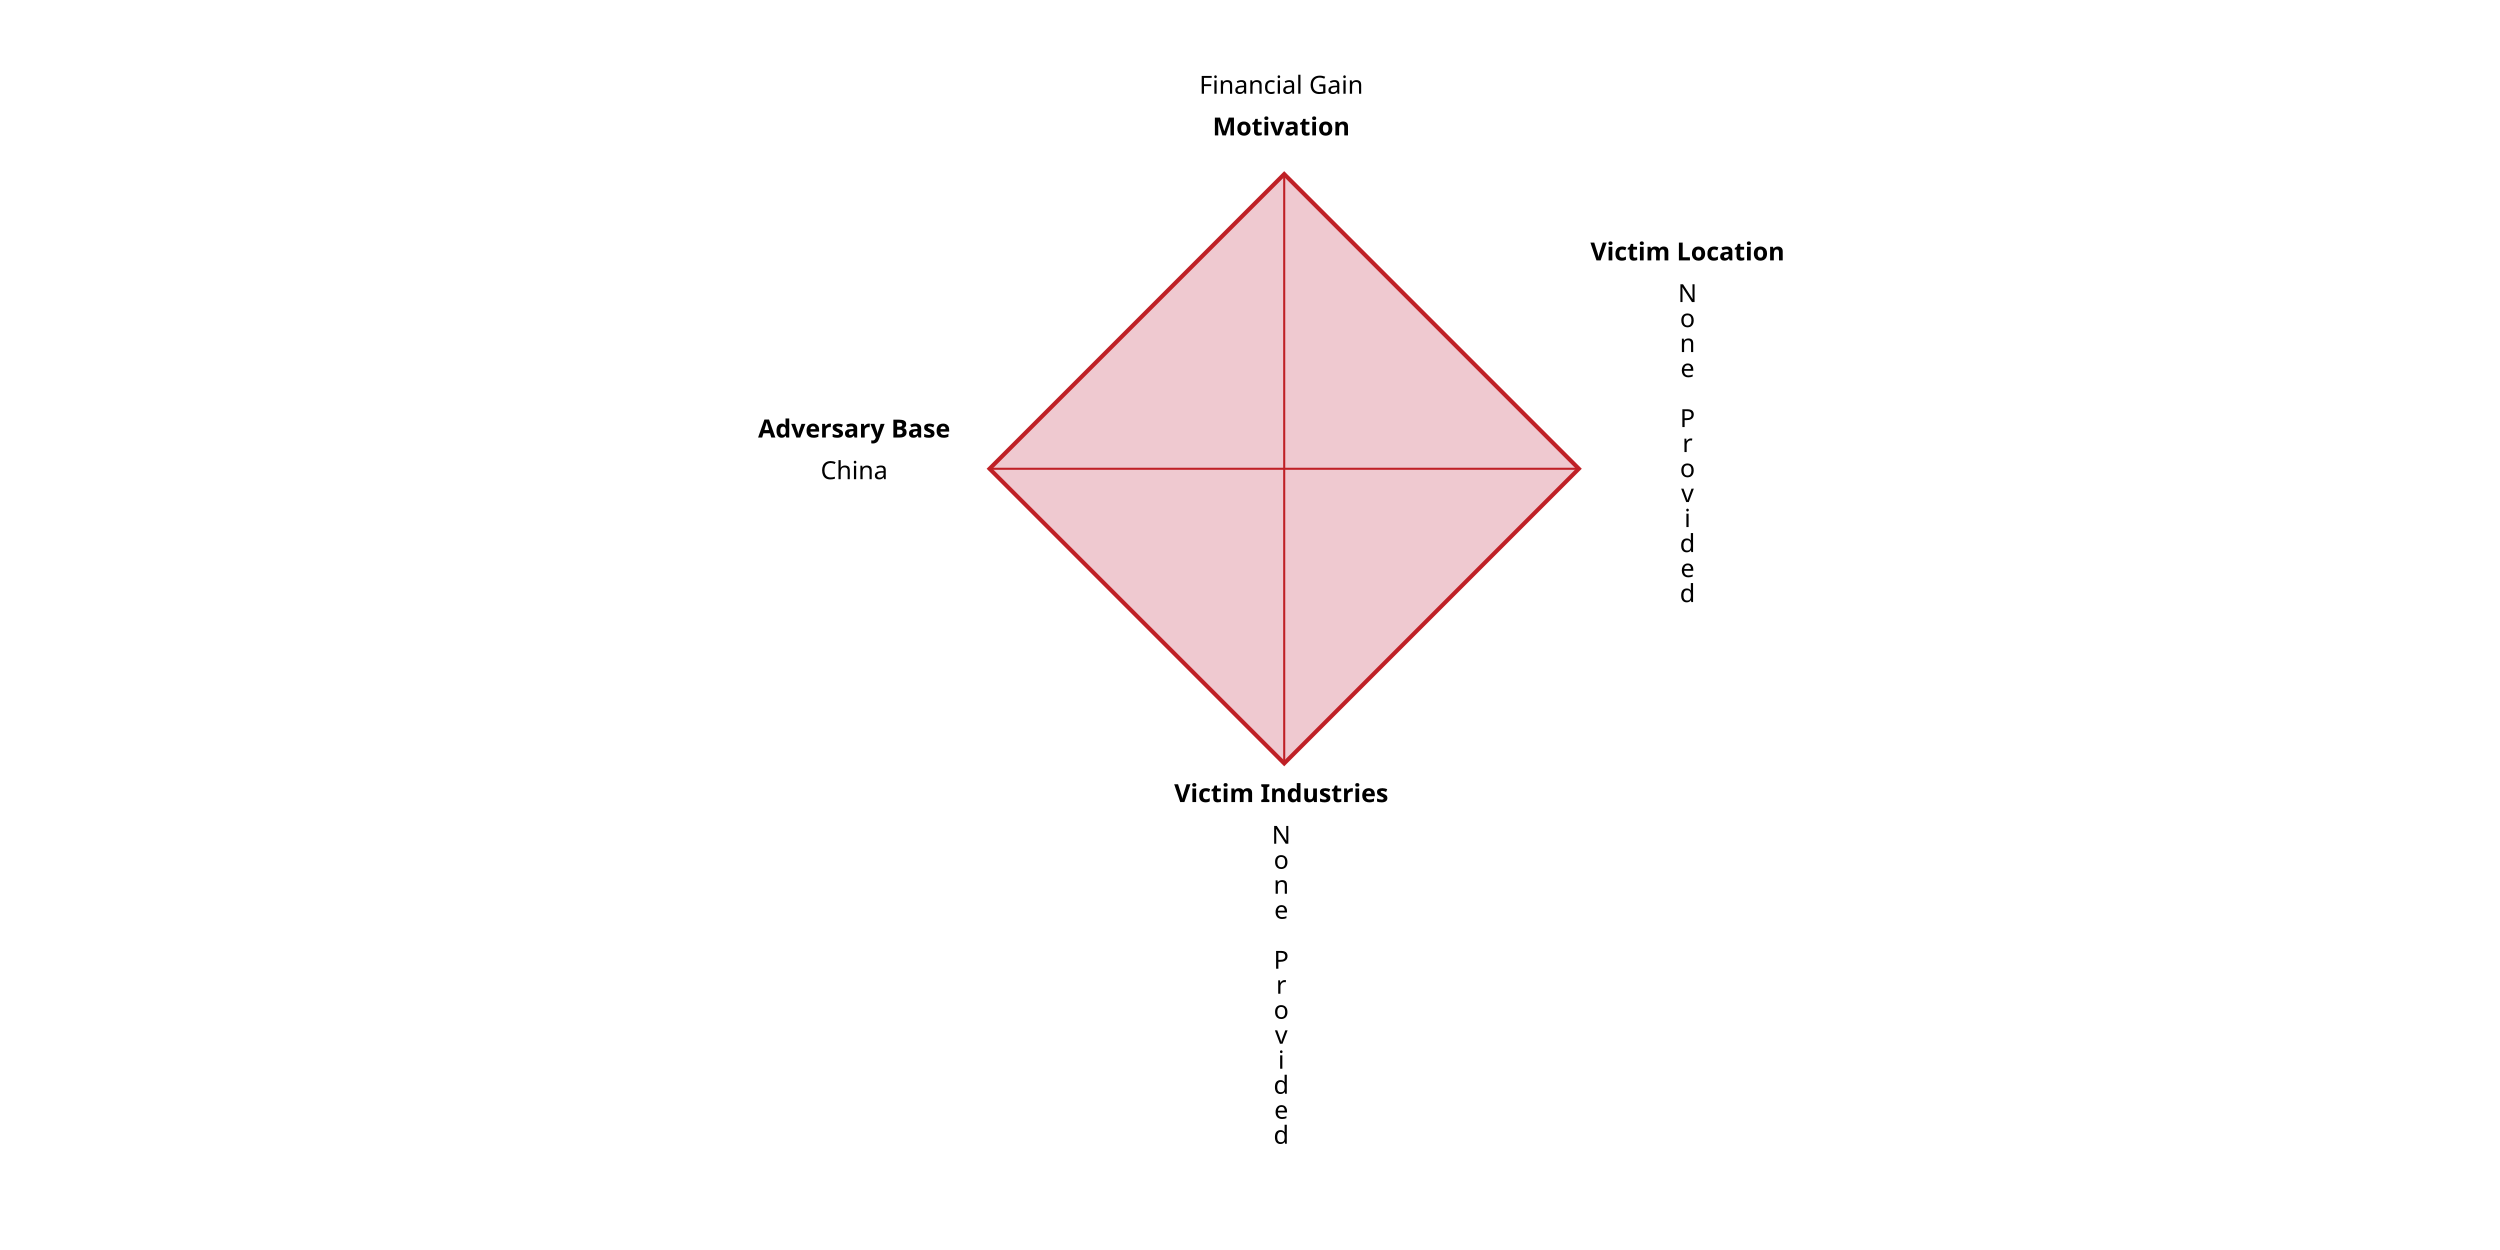
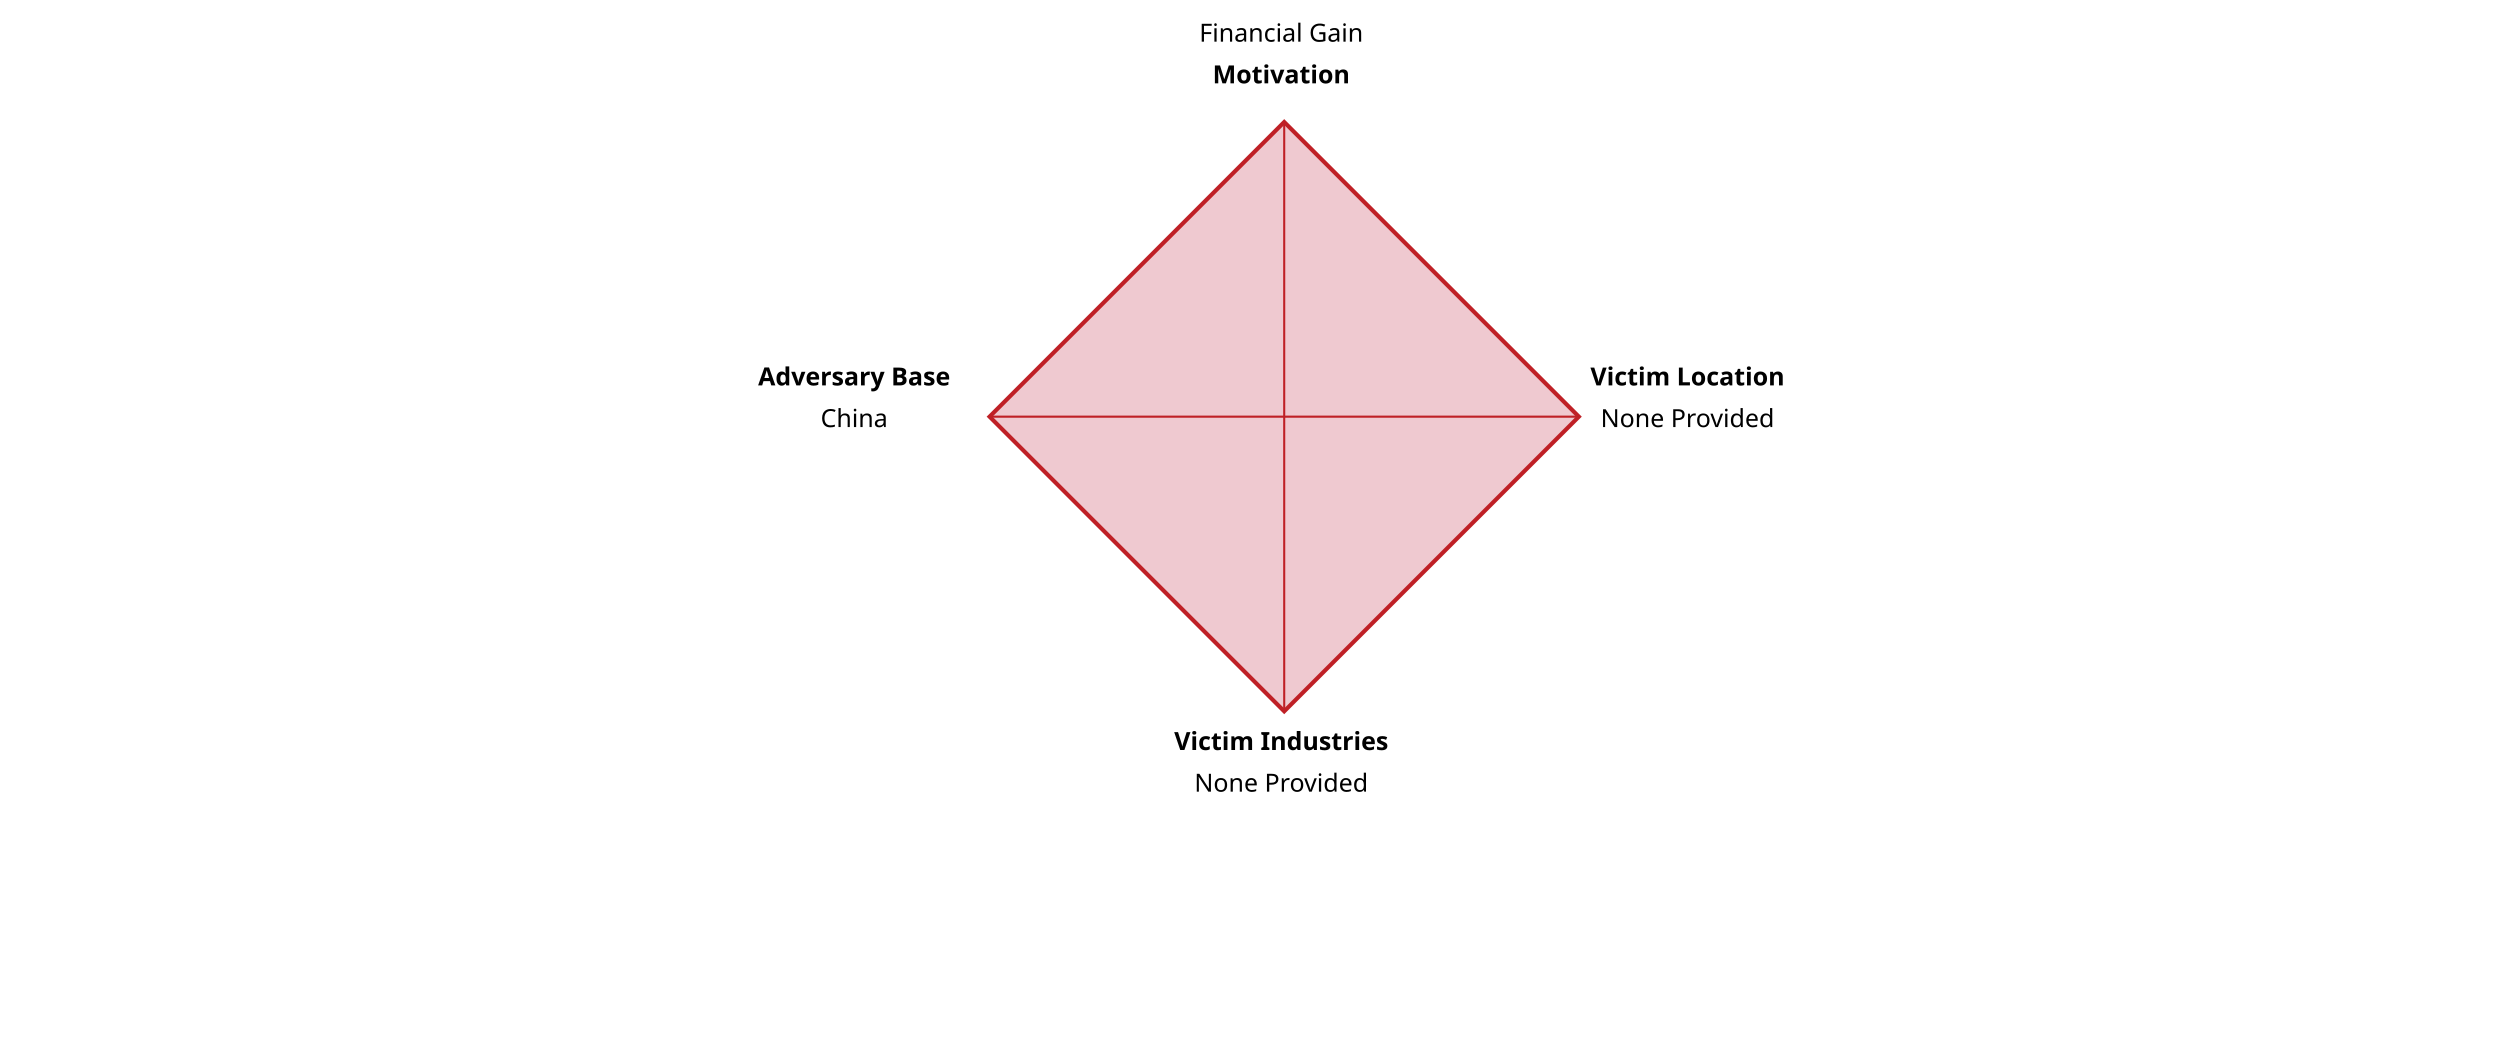
- <svg xmlns="http://www.w3.org/2000/svg" viewBox="0 0 1200 600" version="1.1">
-   <g transform="translate(475 225) rotate(-45)">
+ <svg xmlns="http://www.w3.org/2000/svg" viewBox="0 0 1200 500" version="1.1">
+   <g transform="translate(475 200) rotate(-45)">
    <rect x="0" y="0" width="200" height="200" fill="#efc9d0" stroke="#bf2026ff" stroke-width="2" />
    <line x1="0" y1="0" x2="200" y2="200" stroke="#bf2026ff" />
    <line x1="0" y1="200" x2="200" y2="0" stroke="#bf2026ff" />
  </g>
-   <g id="diamond_labels" transform="translate(475 225)">
+   <g id="diamond_labels" transform="translate(475 200)">
    <text x="140" y="-160" id="svg_motivation" style="font-weight:bold" font-family="sans-serif" text-anchor="middle">Motivation</text>
    <text x="140" y="-180" id="svg_motivation_detail" font-family="sans-serif" text-anchor="middle">Financial Gain</text>
    <text x="140" y="160" id="svg_industry" style="font-weight:bold" font-family="sans-serif" text-anchor="middle">Victim Industries</text>
-     <text x="140" y="180" id="svg_industry_detail" style="font-size:12px" font-family="sans-serif" text-anchor="middle">N</text>
-     <text x="140" y="192" id="svg_industry_detail" style="font-size:12px" font-family="sans-serif" text-anchor="middle">o</text>
-     <text x="140" y="204" id="svg_industry_detail" style="font-size:12px" font-family="sans-serif" text-anchor="middle">n</text>
-     <text x="140" y="216" id="svg_industry_detail" style="font-size:12px" font-family="sans-serif" text-anchor="middle">e</text>
-     <text x="140" y="228" id="svg_industry_detail" style="font-size:12px" font-family="sans-serif" text-anchor="middle"> </text>
-     <text x="140" y="240" id="svg_industry_detail" style="font-size:12px" font-family="sans-serif" text-anchor="middle">P</text>
-     <text x="140" y="252" id="svg_industry_detail" style="font-size:12px" font-family="sans-serif" text-anchor="middle">r</text>
-     <text x="140" y="264" id="svg_industry_detail" style="font-size:12px" font-family="sans-serif" text-anchor="middle">o</text>
-     <text x="140" y="276" id="svg_industry_detail" style="font-size:12px" font-family="sans-serif" text-anchor="middle">v</text>
-     <text x="140" y="288" id="svg_industry_detail" style="font-size:12px" font-family="sans-serif" text-anchor="middle">i</text>
-     <text x="140" y="300" id="svg_industry_detail" style="font-size:12px" font-family="sans-serif" text-anchor="middle">d</text>
-     <text x="140" y="312" id="svg_industry_detail" style="font-size:12px" font-family="sans-serif" text-anchor="middle">e</text>
-     <text x="140" y="324" id="svg_industry_detail" style="font-size:12px" font-family="sans-serif" text-anchor="middle">d</text>
+     <text x="140" y="180" id="svg_industry_detail" font-family="sans-serif" text-anchor="middle">None Provided</text>
    <text x="-65" y="-15" id="svg_base" style="font-weight:bold" font-family="sans-serif" text-anchor="middle">Adversary Base</text>
    <text x="-65" y="5" id="svg_base_detail" font-family="sans-serif" text-anchor="middle">China</text>
-     <text x="335" y="-100" id="svg_victim_country" style="font-weight:bold" font-family="sans-serif" text-anchor="middle">Victim Location</text>
-     <text x="335" y="-80" id="svg_victim_country_detail" style="font-size:12px" font-family="sans-serif" text-anchor="middle">N</text>
-     <text x="335" y="-68" id="svg_victim_country_detail" style="font-size:12px" font-family="sans-serif" text-anchor="middle">o</text>
-     <text x="335" y="-56" id="svg_victim_country_detail" style="font-size:12px" font-family="sans-serif" text-anchor="middle">n</text>
-     <text x="335" y="-44" id="svg_victim_country_detail" style="font-size:12px" font-family="sans-serif" text-anchor="middle">e</text>
-     <text x="335" y="-32" id="svg_victim_country_detail" style="font-size:12px" font-family="sans-serif" text-anchor="middle"> </text>
-     <text x="335" y="-20" id="svg_victim_country_detail" style="font-size:12px" font-family="sans-serif" text-anchor="middle">P</text>
-     <text x="335" y="-8" id="svg_victim_country_detail" style="font-size:12px" font-family="sans-serif" text-anchor="middle">r</text>
-     <text x="335" y="4" id="svg_victim_country_detail" style="font-size:12px" font-family="sans-serif" text-anchor="middle">o</text>
-     <text x="335" y="16" id="svg_victim_country_detail" style="font-size:12px" font-family="sans-serif" text-anchor="middle">v</text>
-     <text x="335" y="28" id="svg_victim_country_detail" style="font-size:12px" font-family="sans-serif" text-anchor="middle">i</text>
-     <text x="335" y="40" id="svg_victim_country_detail" style="font-size:12px" font-family="sans-serif" text-anchor="middle">d</text>
-     <text x="335" y="52" id="svg_victim_country_detail" style="font-size:12px" font-family="sans-serif" text-anchor="middle">e</text>
-     <text x="335" y="64" id="svg_victim_country_detail" style="font-size:12px" font-family="sans-serif" text-anchor="middle">d</text>
+     <text x="335" y="-15" id="svg_victim_country" style="font-weight:bold" font-family="sans-serif" text-anchor="middle">Victim Location</text>
+     <text x="335" y="5" id="svg_victim_country_detail" font-family="sans-serif" text-anchor="middle">None Provided</text>
  </g>
</svg>
